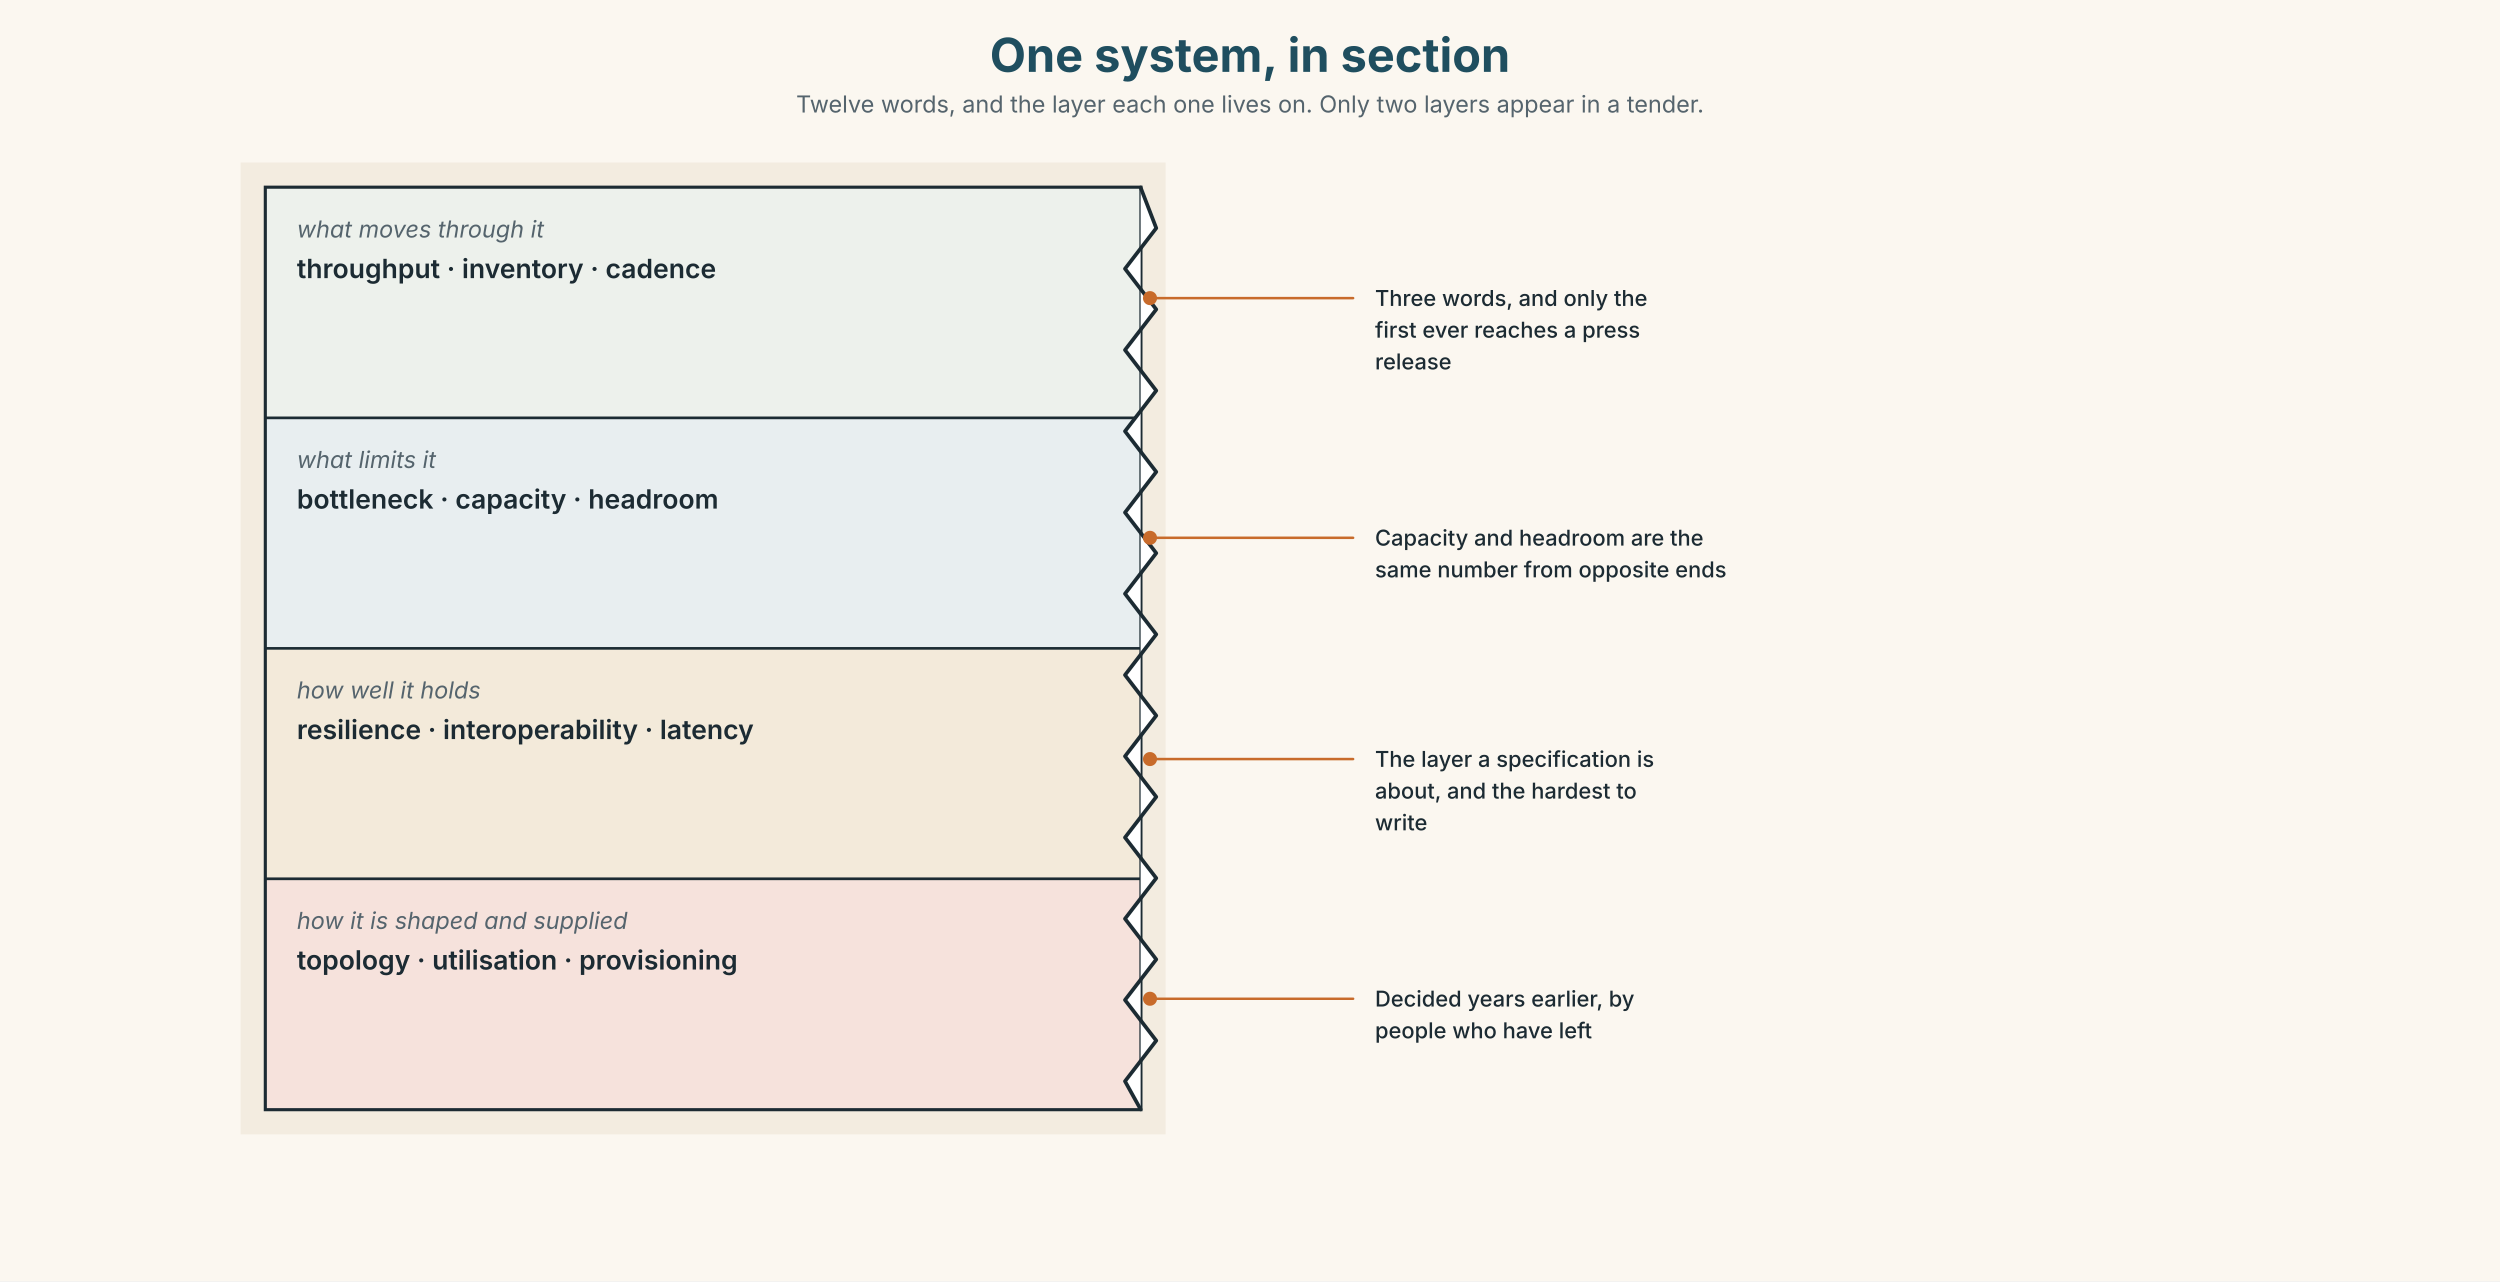
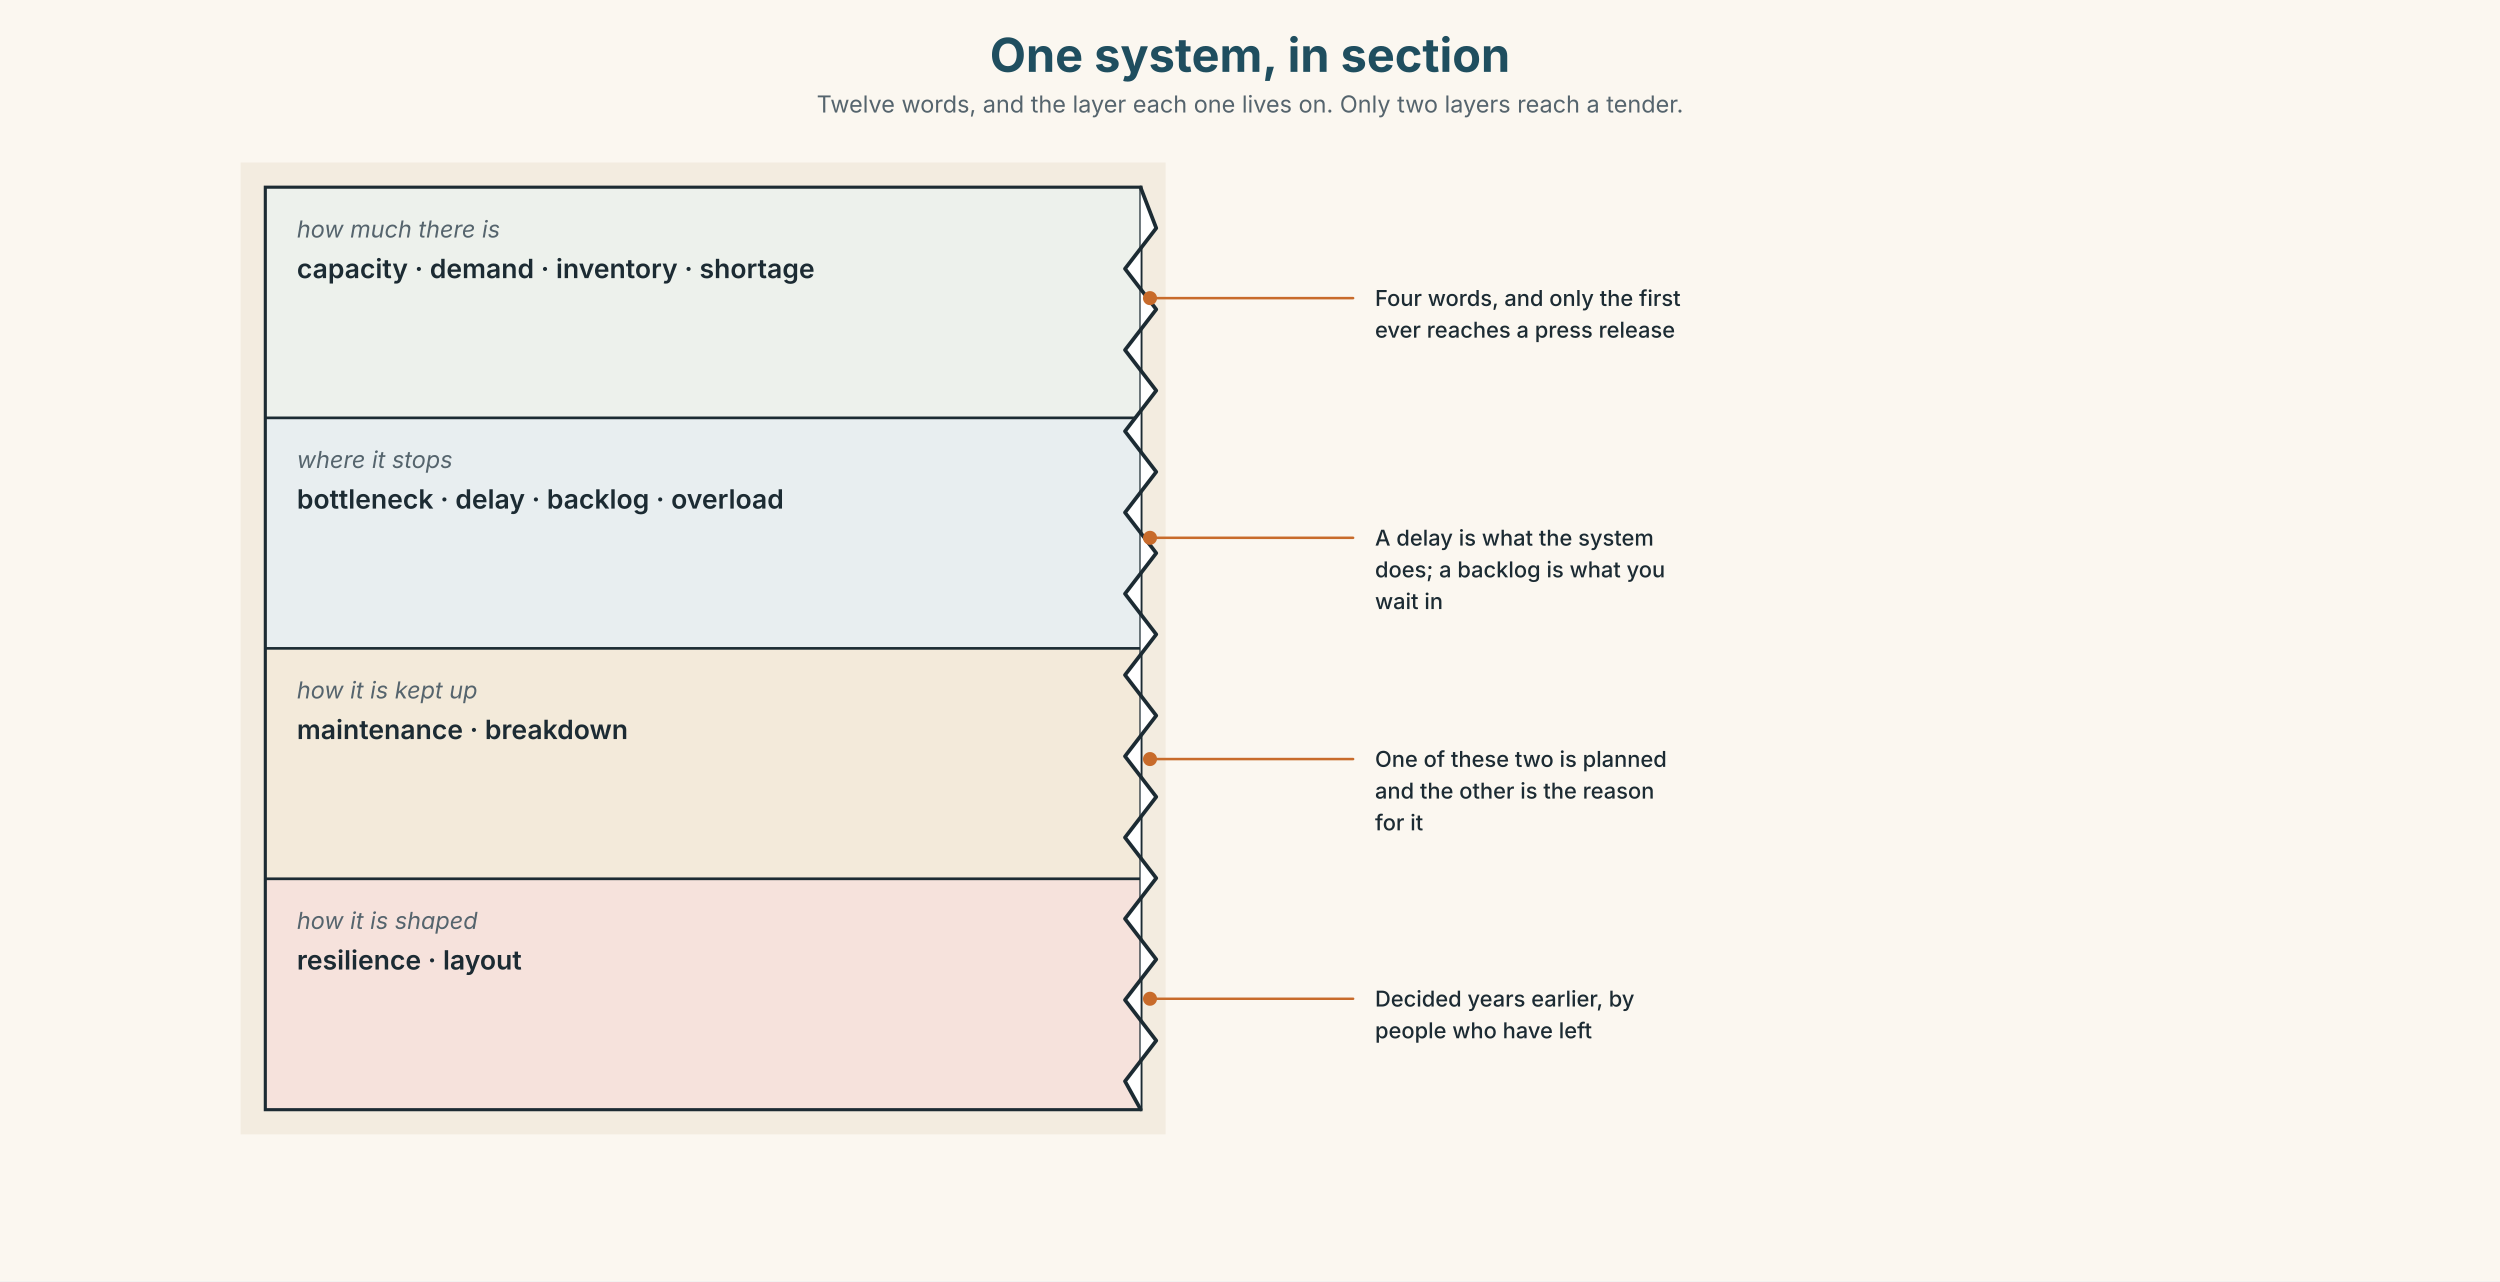
<svg xmlns="http://www.w3.org/2000/svg" width="1600" height="820" viewBox="0 0 1600 820">
  <g id="00_ground">
    <rect x="0" y="0" width="1600" height="820" rx="0" fill="#FBF7F0" />
  </g>
  <g id="10_context">
    <rect x="154" y="104" width="592" height="622" rx="0" fill="#F3ECE0" />
    <rect x="170" y="120" width="560" height="590" rx="0" fill="#FFFFFF" stroke="#1C2B33" stroke-width="2.4" />
    <rect x="170" y="120.0" width="560" height="147.5" rx="0" fill="#EDF1EC" stroke="#1C2B33" stroke-width="1.6" />
    <rect x="170" y="267.5" width="560" height="147.5" rx="0" fill="#E8EEF0" stroke="#1C2B33" stroke-width="1.6" />
    <rect x="170" y="415.0" width="560" height="147.5" rx="0" fill="#F3EADA" stroke="#1C2B33" stroke-width="1.6" />
    <rect x="170" y="562.5" width="560" height="147.5" rx="0" fill="#F6E2DC" stroke="#1C2B33" stroke-width="1.6" />
    <path d="M 730 120 L 740 146 L 720 172 L 740 198 L 720 224 L 740 250 L 720 276 L 740 302 L 720 328 L 740 354 L 720 380 L 740 406 L 720 432 L 740 458 L 720 484 L 740 510 L 720 536 L 740 562 L 720 588 L 740 614 L 720 640 L 740 666 L 720 692 L 730 710" fill="#FFFFFF" stroke="#1C2B33" stroke-width="2.4" stroke-linecap="round" stroke-linejoin="round" />
  </g>
  <g id="20_subject">
-     <text x="190" y="152.0" font-family="Inter, DejaVu Sans, sans-serif" font-size="15" fill="#55646D" text-anchor="start" font-weight="400" font-style="italic">what moves through it</text>
-     <text x="190" y="178.0" font-family="Inter, DejaVu Sans, sans-serif" font-size="17" fill="#1C2B33" text-anchor="start" font-weight="600" font-style="normal">throughput · inventory · cadence</text>
-     <text x="190" y="299.5" font-family="Inter, DejaVu Sans, sans-serif" font-size="15" fill="#55646D" text-anchor="start" font-weight="400" font-style="italic">what limits it</text>
-     <text x="190" y="325.5" font-family="Inter, DejaVu Sans, sans-serif" font-size="17" fill="#1C2B33" text-anchor="start" font-weight="600" font-style="normal">bottleneck · capacity · headroom</text>
-     <text x="190" y="447.0" font-family="Inter, DejaVu Sans, sans-serif" font-size="15" fill="#55646D" text-anchor="start" font-weight="400" font-style="italic">how well it holds</text>
-     <text x="190" y="473.0" font-family="Inter, DejaVu Sans, sans-serif" font-size="17" fill="#1C2B33" text-anchor="start" font-weight="600" font-style="normal">resilience · interoperability · latency</text>
-     <text x="190" y="594.5" font-family="Inter, DejaVu Sans, sans-serif" font-size="15" fill="#55646D" text-anchor="start" font-weight="400" font-style="italic">how it is shaped and supplied</text>
-     <text x="190" y="620.5" font-family="Inter, DejaVu Sans, sans-serif" font-size="17" fill="#1C2B33" text-anchor="start" font-weight="600" font-style="normal">topology · utilisation · provisioning</text>
+     <text x="190" y="152.0" font-family="Inter, DejaVu Sans, sans-serif" font-size="15" fill="#55646D" text-anchor="start" font-weight="400" font-style="italic">how much there is</text>
+     <text x="190" y="178.0" font-family="Inter, DejaVu Sans, sans-serif" font-size="17" fill="#1C2B33" text-anchor="start" font-weight="600" font-style="normal">capacity · demand · inventory · shortage</text>
+     <text x="190" y="299.5" font-family="Inter, DejaVu Sans, sans-serif" font-size="15" fill="#55646D" text-anchor="start" font-weight="400" font-style="italic">where it stops</text>
+     <text x="190" y="325.5" font-family="Inter, DejaVu Sans, sans-serif" font-size="17" fill="#1C2B33" text-anchor="start" font-weight="600" font-style="normal">bottleneck · delay · backlog · overload</text>
+     <text x="190" y="447.0" font-family="Inter, DejaVu Sans, sans-serif" font-size="15" fill="#55646D" text-anchor="start" font-weight="400" font-style="italic">how it is kept up</text>
+     <text x="190" y="473.0" font-family="Inter, DejaVu Sans, sans-serif" font-size="17" fill="#1C2B33" text-anchor="start" font-weight="600" font-style="normal">maintenance · breakdown</text>
+     <text x="190" y="594.5" font-family="Inter, DejaVu Sans, sans-serif" font-size="15" fill="#55646D" text-anchor="start" font-weight="400" font-style="italic">how it is shaped</text>
+     <text x="190" y="620.5" font-family="Inter, DejaVu Sans, sans-serif" font-size="17" fill="#1C2B33" text-anchor="start" font-weight="600" font-style="normal">resilience · layout</text>
  </g>
  <g id="40_callouts">
    <text x="800.0" y="46" font-family="Inter, DejaVu Sans, sans-serif" font-size="30" fill="#1F4E5F" text-anchor="middle" font-weight="700" font-style="normal">One system, in section</text>
-     <text x="800.0" y="72" font-family="Inter, DejaVu Sans, sans-serif" font-size="15" fill="#55646D" text-anchor="middle" font-weight="400" font-style="normal">Twelve words, and the layer each one lives on. Only two layers appear in a tender.</text>
+     <text x="800.0" y="72" font-family="Inter, DejaVu Sans, sans-serif" font-size="15" fill="#55646D" text-anchor="middle" font-weight="400" font-style="normal">Twelve words, and the layer each one lives on. Only two layers reach a tender.</text>
    <circle cx="736" cy="190.8" r="4.5" fill="#C86B2B" />
    <path d="M 736 190.8 L 866 190.8 L 866 190.8" fill="none" stroke="#C86B2B" stroke-width="1.6" stroke-linecap="round" stroke-linejoin="round" />
-     <text x="880" y="195.8" font-family="Inter, DejaVu Sans, sans-serif" font-size="14" fill="#1C2B33" text-anchor="start" font-weight="500" font-style="normal">Three words, and only the</text>
-     <text x="880" y="216.1" font-family="Inter, DejaVu Sans, sans-serif" font-size="14" fill="#1C2B33" text-anchor="start" font-weight="500" font-style="normal">first ever reaches a press</text>
-     <text x="880" y="236.4" font-family="Inter, DejaVu Sans, sans-serif" font-size="14" fill="#1C2B33" text-anchor="start" font-weight="500" font-style="normal">release</text>
+     <text x="880" y="195.8" font-family="Inter, DejaVu Sans, sans-serif" font-size="14" fill="#1C2B33" text-anchor="start" font-weight="500" font-style="normal">Four words, and only the first</text>
+     <text x="880" y="216.1" font-family="Inter, DejaVu Sans, sans-serif" font-size="14" fill="#1C2B33" text-anchor="start" font-weight="500" font-style="normal">ever reaches a press release</text>
    <circle cx="736" cy="344.2" r="4.5" fill="#C86B2B" />
    <path d="M 736 344.2 L 866 344.2 L 866 344.2" fill="none" stroke="#C86B2B" stroke-width="1.6" stroke-linecap="round" stroke-linejoin="round" />
-     <text x="880" y="349.2" font-family="Inter, DejaVu Sans, sans-serif" font-size="14" fill="#1C2B33" text-anchor="start" font-weight="500" font-style="normal">Capacity and headroom are the</text>
-     <text x="880" y="369.5" font-family="Inter, DejaVu Sans, sans-serif" font-size="14" fill="#1C2B33" text-anchor="start" font-weight="500" font-style="normal">same number from opposite ends</text>
+     <text x="880" y="349.2" font-family="Inter, DejaVu Sans, sans-serif" font-size="14" fill="#1C2B33" text-anchor="start" font-weight="500" font-style="normal">A delay is what the system</text>
+     <text x="880" y="369.5" font-family="Inter, DejaVu Sans, sans-serif" font-size="14" fill="#1C2B33" text-anchor="start" font-weight="500" font-style="normal">does; a backlog is what you</text>
+     <text x="880" y="389.8" font-family="Inter, DejaVu Sans, sans-serif" font-size="14" fill="#1C2B33" text-anchor="start" font-weight="500" font-style="normal">wait in</text>
    <circle cx="736" cy="485.8" r="4.5" fill="#C86B2B" />
    <path d="M 736 485.8 L 866 485.8 L 866 485.8" fill="none" stroke="#C86B2B" stroke-width="1.6" stroke-linecap="round" stroke-linejoin="round" />
-     <text x="880" y="490.8" font-family="Inter, DejaVu Sans, sans-serif" font-size="14" fill="#1C2B33" text-anchor="start" font-weight="500" font-style="normal">The layer a specification is</text>
-     <text x="880" y="511.1" font-family="Inter, DejaVu Sans, sans-serif" font-size="14" fill="#1C2B33" text-anchor="start" font-weight="500" font-style="normal">about, and the hardest to</text>
-     <text x="880" y="531.4" font-family="Inter, DejaVu Sans, sans-serif" font-size="14" fill="#1C2B33" text-anchor="start" font-weight="500" font-style="normal">write</text>
+     <text x="880" y="490.8" font-family="Inter, DejaVu Sans, sans-serif" font-size="14" fill="#1C2B33" text-anchor="start" font-weight="500" font-style="normal">One of these two is planned</text>
+     <text x="880" y="511.1" font-family="Inter, DejaVu Sans, sans-serif" font-size="14" fill="#1C2B33" text-anchor="start" font-weight="500" font-style="normal">and the other is the reason</text>
+     <text x="880" y="531.4" font-family="Inter, DejaVu Sans, sans-serif" font-size="14" fill="#1C2B33" text-anchor="start" font-weight="500" font-style="normal">for it</text>
    <circle cx="736" cy="639.2" r="4.5" fill="#C86B2B" />
    <path d="M 736 639.2 L 866 639.2 L 866 639.2" fill="none" stroke="#C86B2B" stroke-width="1.6" stroke-linecap="round" stroke-linejoin="round" />
    <text x="880" y="644.2" font-family="Inter, DejaVu Sans, sans-serif" font-size="14" fill="#1C2B33" text-anchor="start" font-weight="500" font-style="normal">Decided years earlier, by</text>
    <text x="880" y="664.5" font-family="Inter, DejaVu Sans, sans-serif" font-size="14" fill="#1C2B33" text-anchor="start" font-weight="500" font-style="normal">people who have left</text>
  </g>
</svg>
